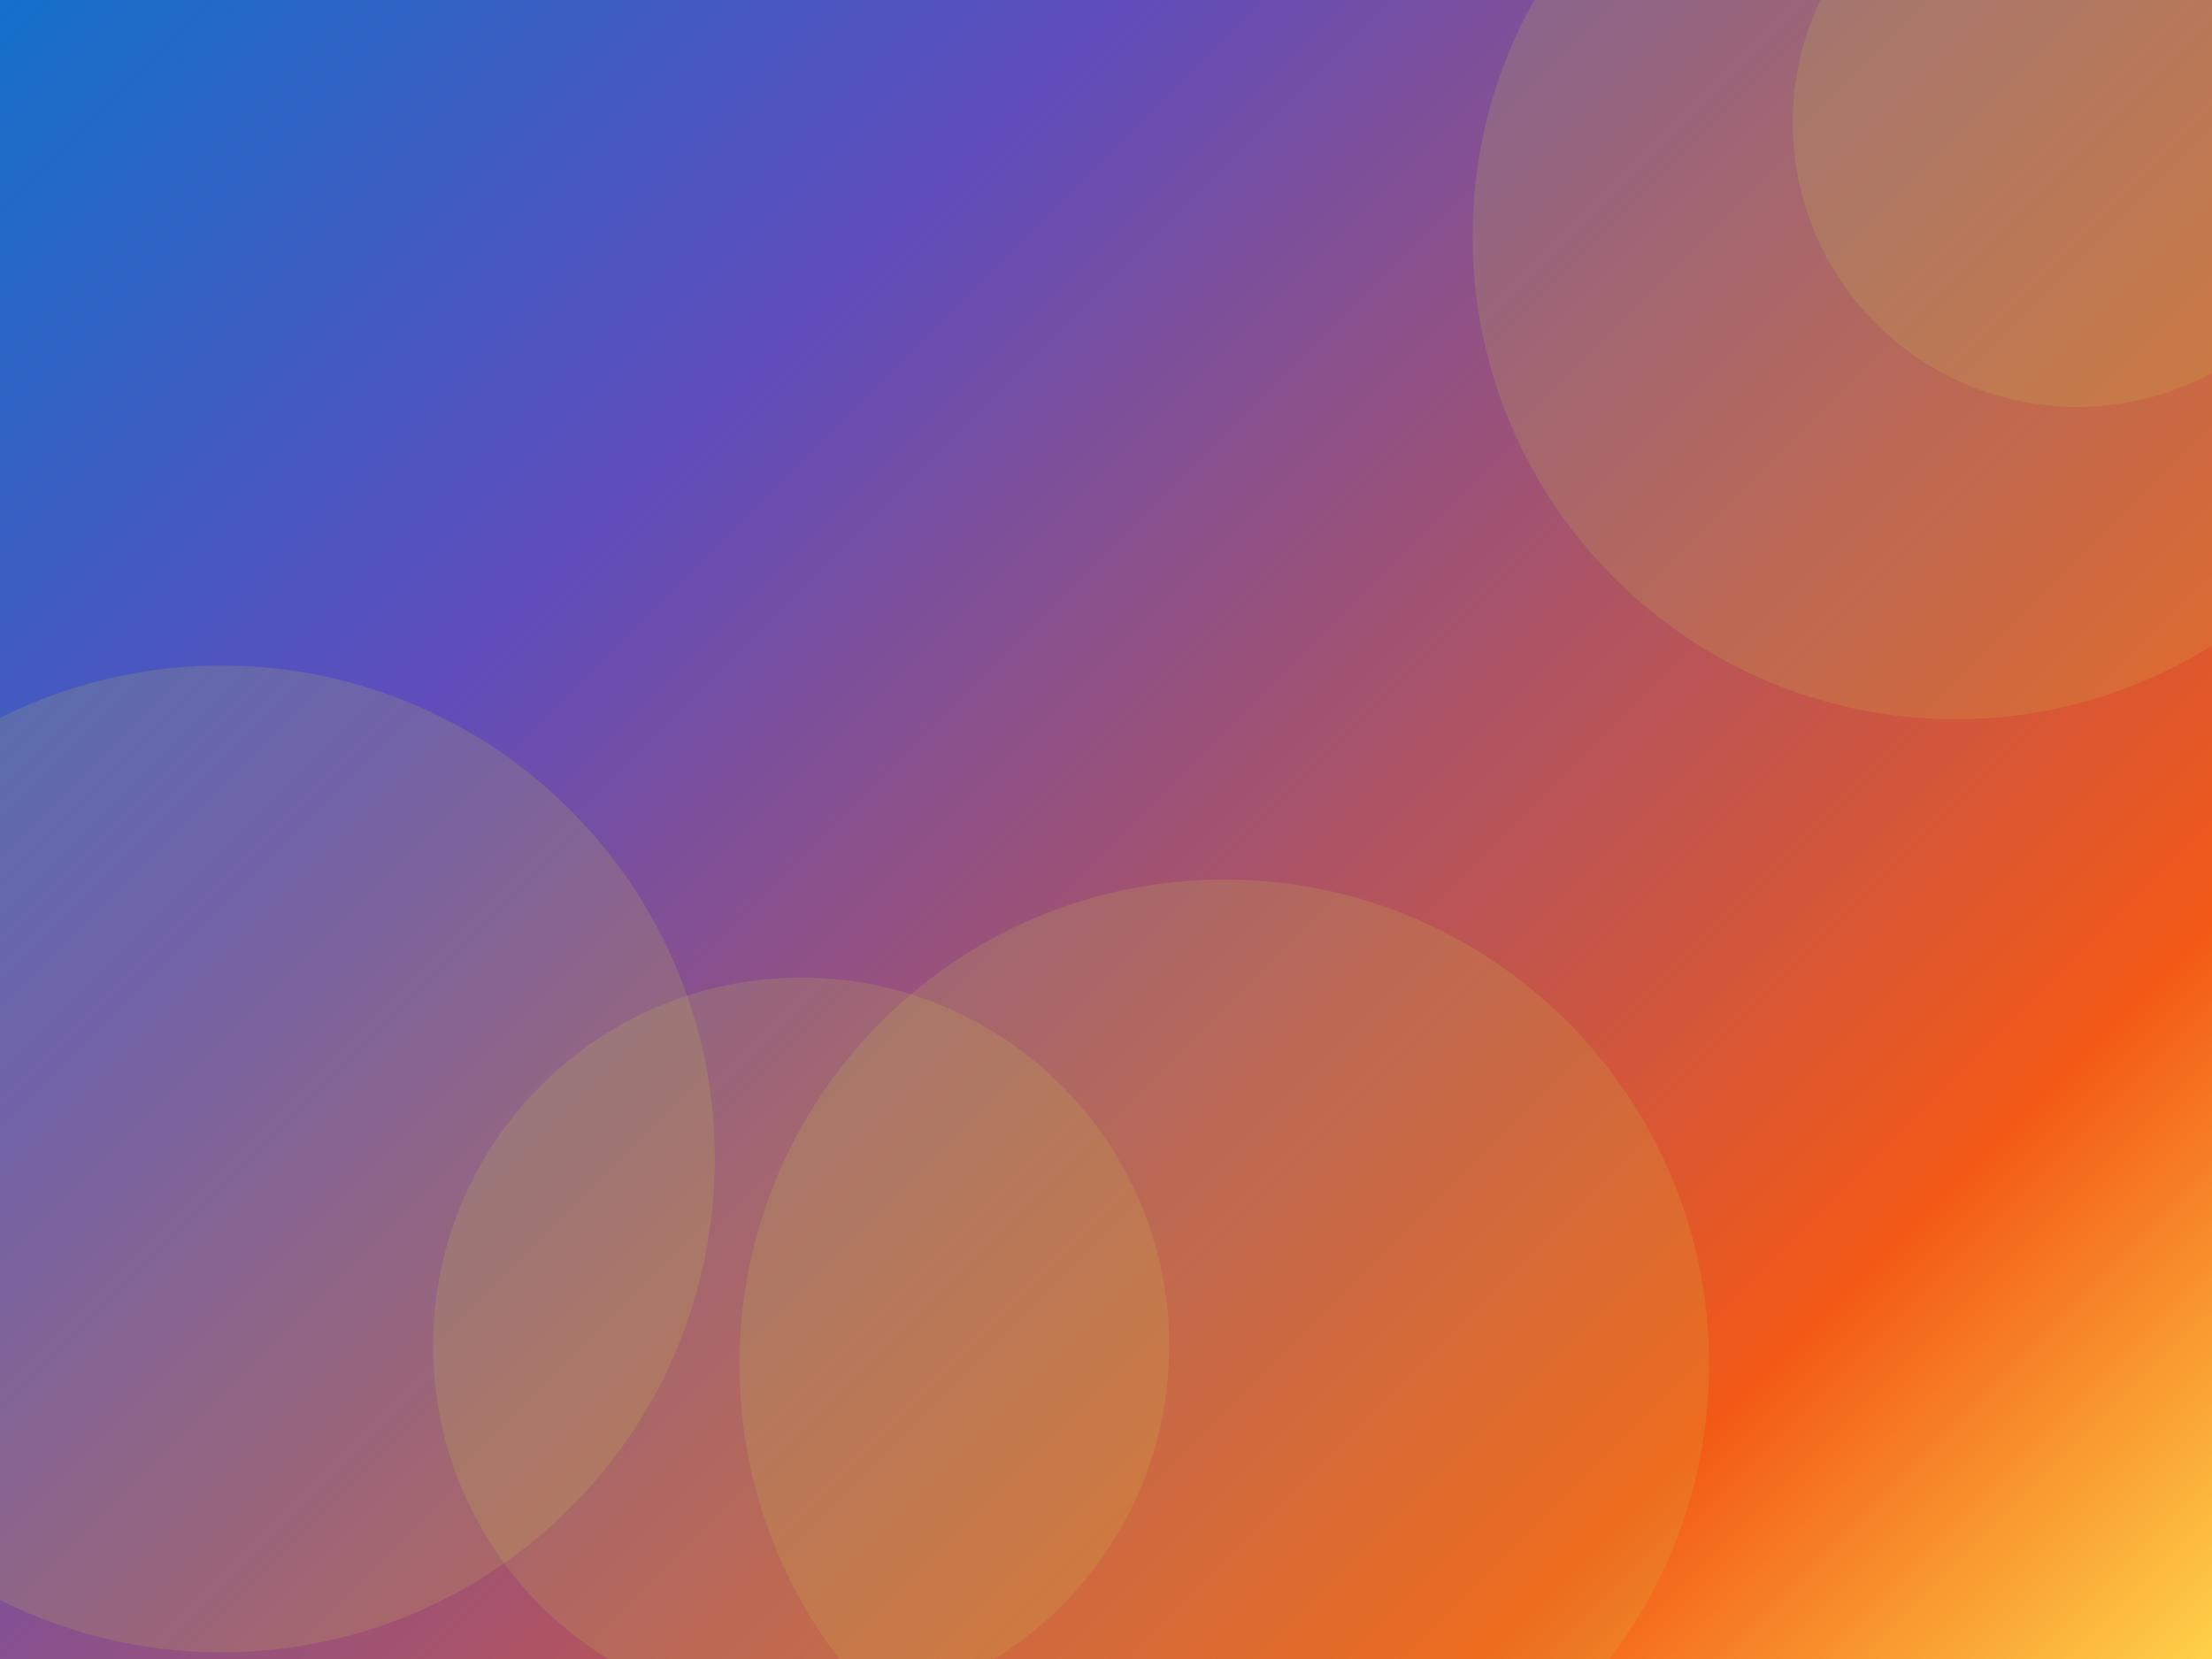
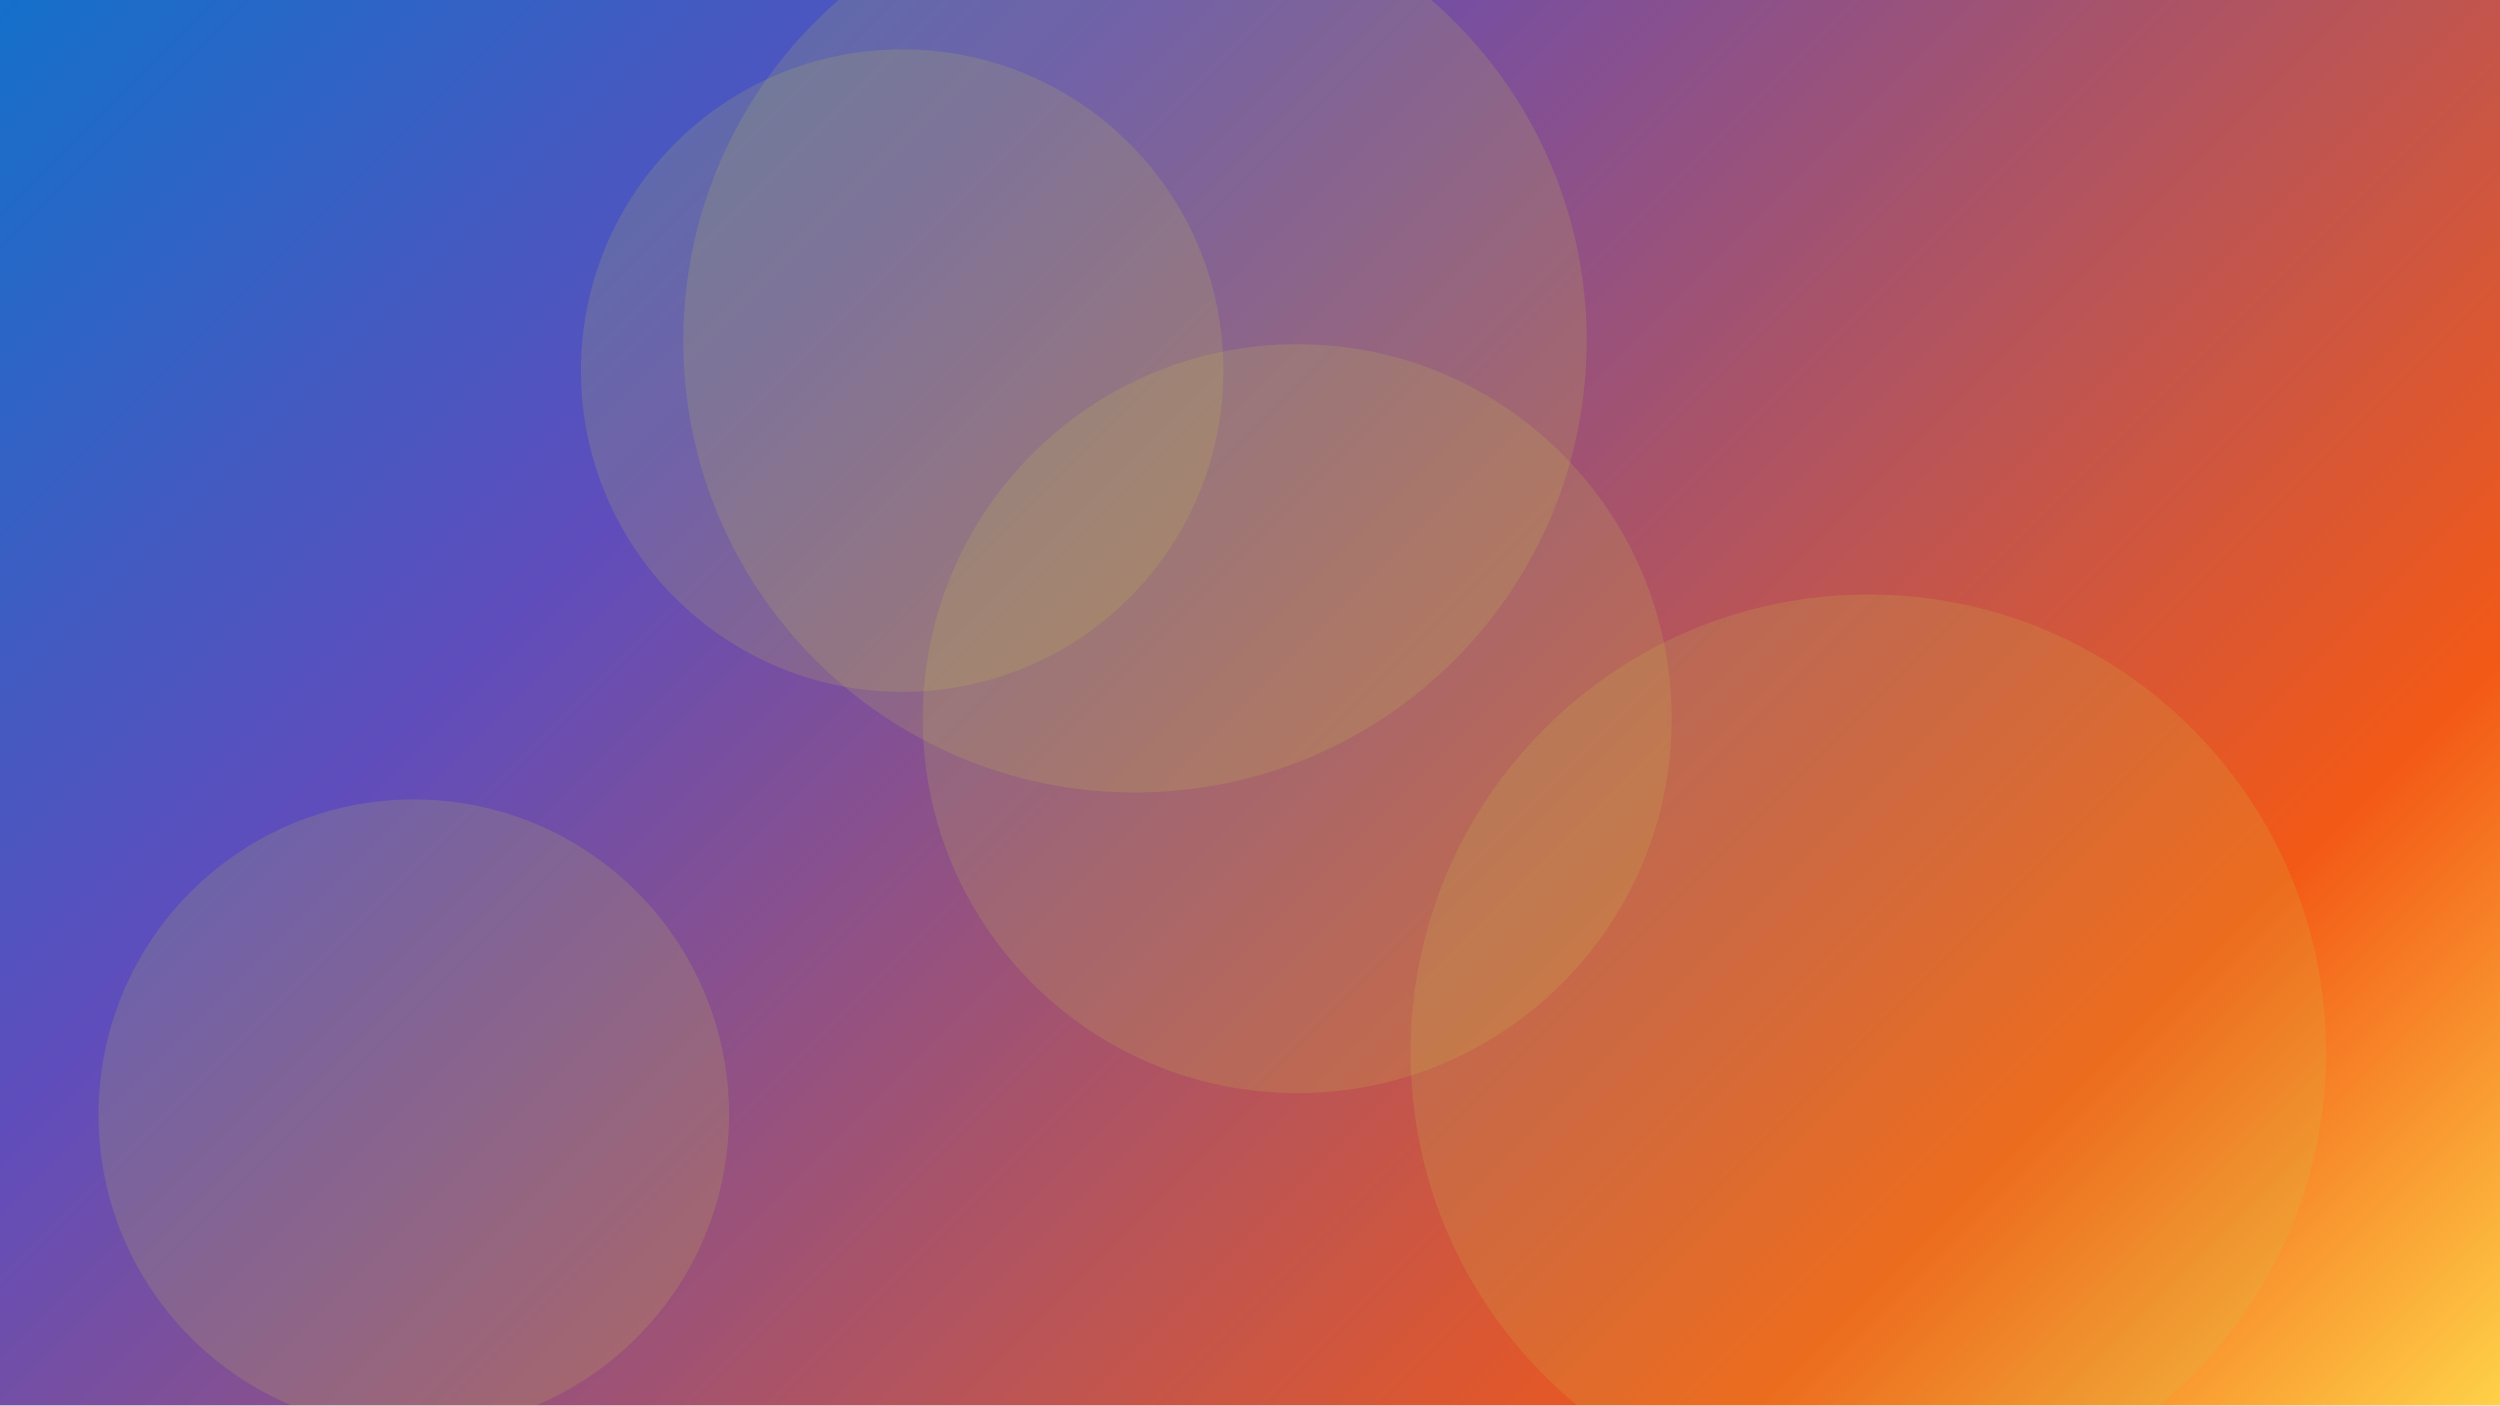
- <svg xmlns="http://www.w3.org/2000/svg" version="1.1" width="1024" height="768" preserveAspectRatio="none" viewBox="0 0 1024 768">
-   <g mask="url(&quot;#SvgjsMask1529&quot;)" fill="none">
-     <rect width="1024" height="768" x="0" y="0" fill="url(#SvgjsLinearGradient1530)" />
-     <path d="M342.32 631.61 a224.45 224.45 0 1 0 448.9 0 a224.45 224.45 0 1 0 -448.9 0z" fill="rgba(203, 203, 72, 0.17)" class="triangle-float1" />
-     <path d="M681.71 109.36 a223.58 223.58 0 1 0 447.16 0 a223.58 223.58 0 1 0 -447.16 0z" fill="rgba(203, 203, 72, 0.17)" class="triangle-float1" />
-     <path d="M-125.91 536.5 a228.4 228.4 0 1 0 456.8 0 a228.4 228.4 0 1 0 -456.8 0z" fill="rgba(203, 203, 72, 0.17)" class="triangle-float2" />
-     <path d="M829.92 56.71 a131.66 131.66 0 1 0 263.32 0 a131.66 131.66 0 1 0 -263.32 0z" fill="rgba(203, 203, 72, 0.17)" class="triangle-float1" />
-     <path d="M200.5 622.96 a170.38 170.38 0 1 0 340.76 0 a170.38 170.38 0 1 0 -340.76 0z" fill="rgba(203, 203, 72, 0.17)" class="triangle-float3" />
+ <svg xmlns="http://www.w3.org/2000/svg" version="1.1" width="1366" height="768" preserveAspectRatio="none" viewBox="0 0 1366 768">
+   <g mask="url(&quot;#SvgjsMask1815&quot;)" fill="none">
+     <rect width="1366" height="768" x="0" y="0" fill="url(#SvgjsLinearGradient1816)" />
+     <path d="M504.18 392.66 a204.61 204.61 0 1 0 409.22 0 a204.61 204.61 0 1 0 -409.22 0z" fill="rgba(203, 203, 72, 0.17)" class="triangle-float3" />
+     <path d="M373.36 186.22 a246.79 246.79 0 1 0 493.58 0 a246.79 246.79 0 1 0 -493.58 0z" fill="rgba(203, 203, 72, 0.17)" class="triangle-float1" />
+     <path d="M770.74 574.93 a250.1 250.1 0 1 0 500.2 0 a250.1 250.1 0 1 0 -500.2 0z" fill="rgba(203, 203, 72, 0.17)" class="triangle-float2" />
+     <path d="M317.43 202.51 a175.52 175.52 0 1 0 351.04 0 a175.52 175.52 0 1 0 -351.04 0z" fill="rgba(203, 203, 72, 0.17)" class="triangle-float1" />
+     <path d="M53.82 609.07 a172.26 172.26 0 1 0 344.52 0 a172.26 172.26 0 1 0 -344.52 0z" fill="rgba(203, 203, 72, 0.17)" class="triangle-float1" />
  </g>
  <defs>
-     <mask id="SvgjsMask1529">
-       <rect width="1024" height="768" fill="#ffffff" />
+     <mask id="SvgjsMask1815">
+       <rect width="1366" height="768" fill="#ffffff" />
    </mask>
-     <linearGradient x1="6.25%" y1="-8.33%" x2="93.75%" y2="108.33%" gradientUnits="userSpaceOnUse" id="SvgjsLinearGradient1530">
+     <linearGradient x1="10.94%" y1="-19.47%" x2="89.06%" y2="119.47%" gradientUnits="userSpaceOnUse" id="SvgjsLinearGradient1816">
      <stop stop-color="rgba(20, 112, 202, 1)" offset="0" />
      <stop stop-color="rgba(95, 77, 188, 1)" offset="0.29" />
      <stop stop-color="rgba(243, 89, 22, 1)" offset="0.81" />
      <stop stop-color="rgba(254, 209, 72, 1)" offset="1" />
    </linearGradient>
-     <style>
-             @keyframes float1 {
-                 0%{transform: translate(0, 0)}
-                 50%{transform: translate(-10px, 0)}
-                 100%{transform: translate(0, 0)}
-             }
- 
-             .triangle-float1 {
-                 animation: float1 5s infinite;
-             }
- 
-             @keyframes float2 {
-                 0%{transform: translate(0, 0)}
-                 50%{transform: translate(-5px, -5px)}
-                 100%{transform: translate(0, 0)}
-             }
- 
-             .triangle-float2 {
-                 animation: float2 4s infinite;
-             }
- 
-             @keyframes float3 {
-                 0%{transform: translate(0, 0)}
-                 50%{transform: translate(0, -10px)}
-                 100%{transform: translate(0, 0)}
-             }
- 
-             .triangle-float3 {
-                 animation: float3 6s infinite;
-             }
-         </style>
  </defs>
</svg>
